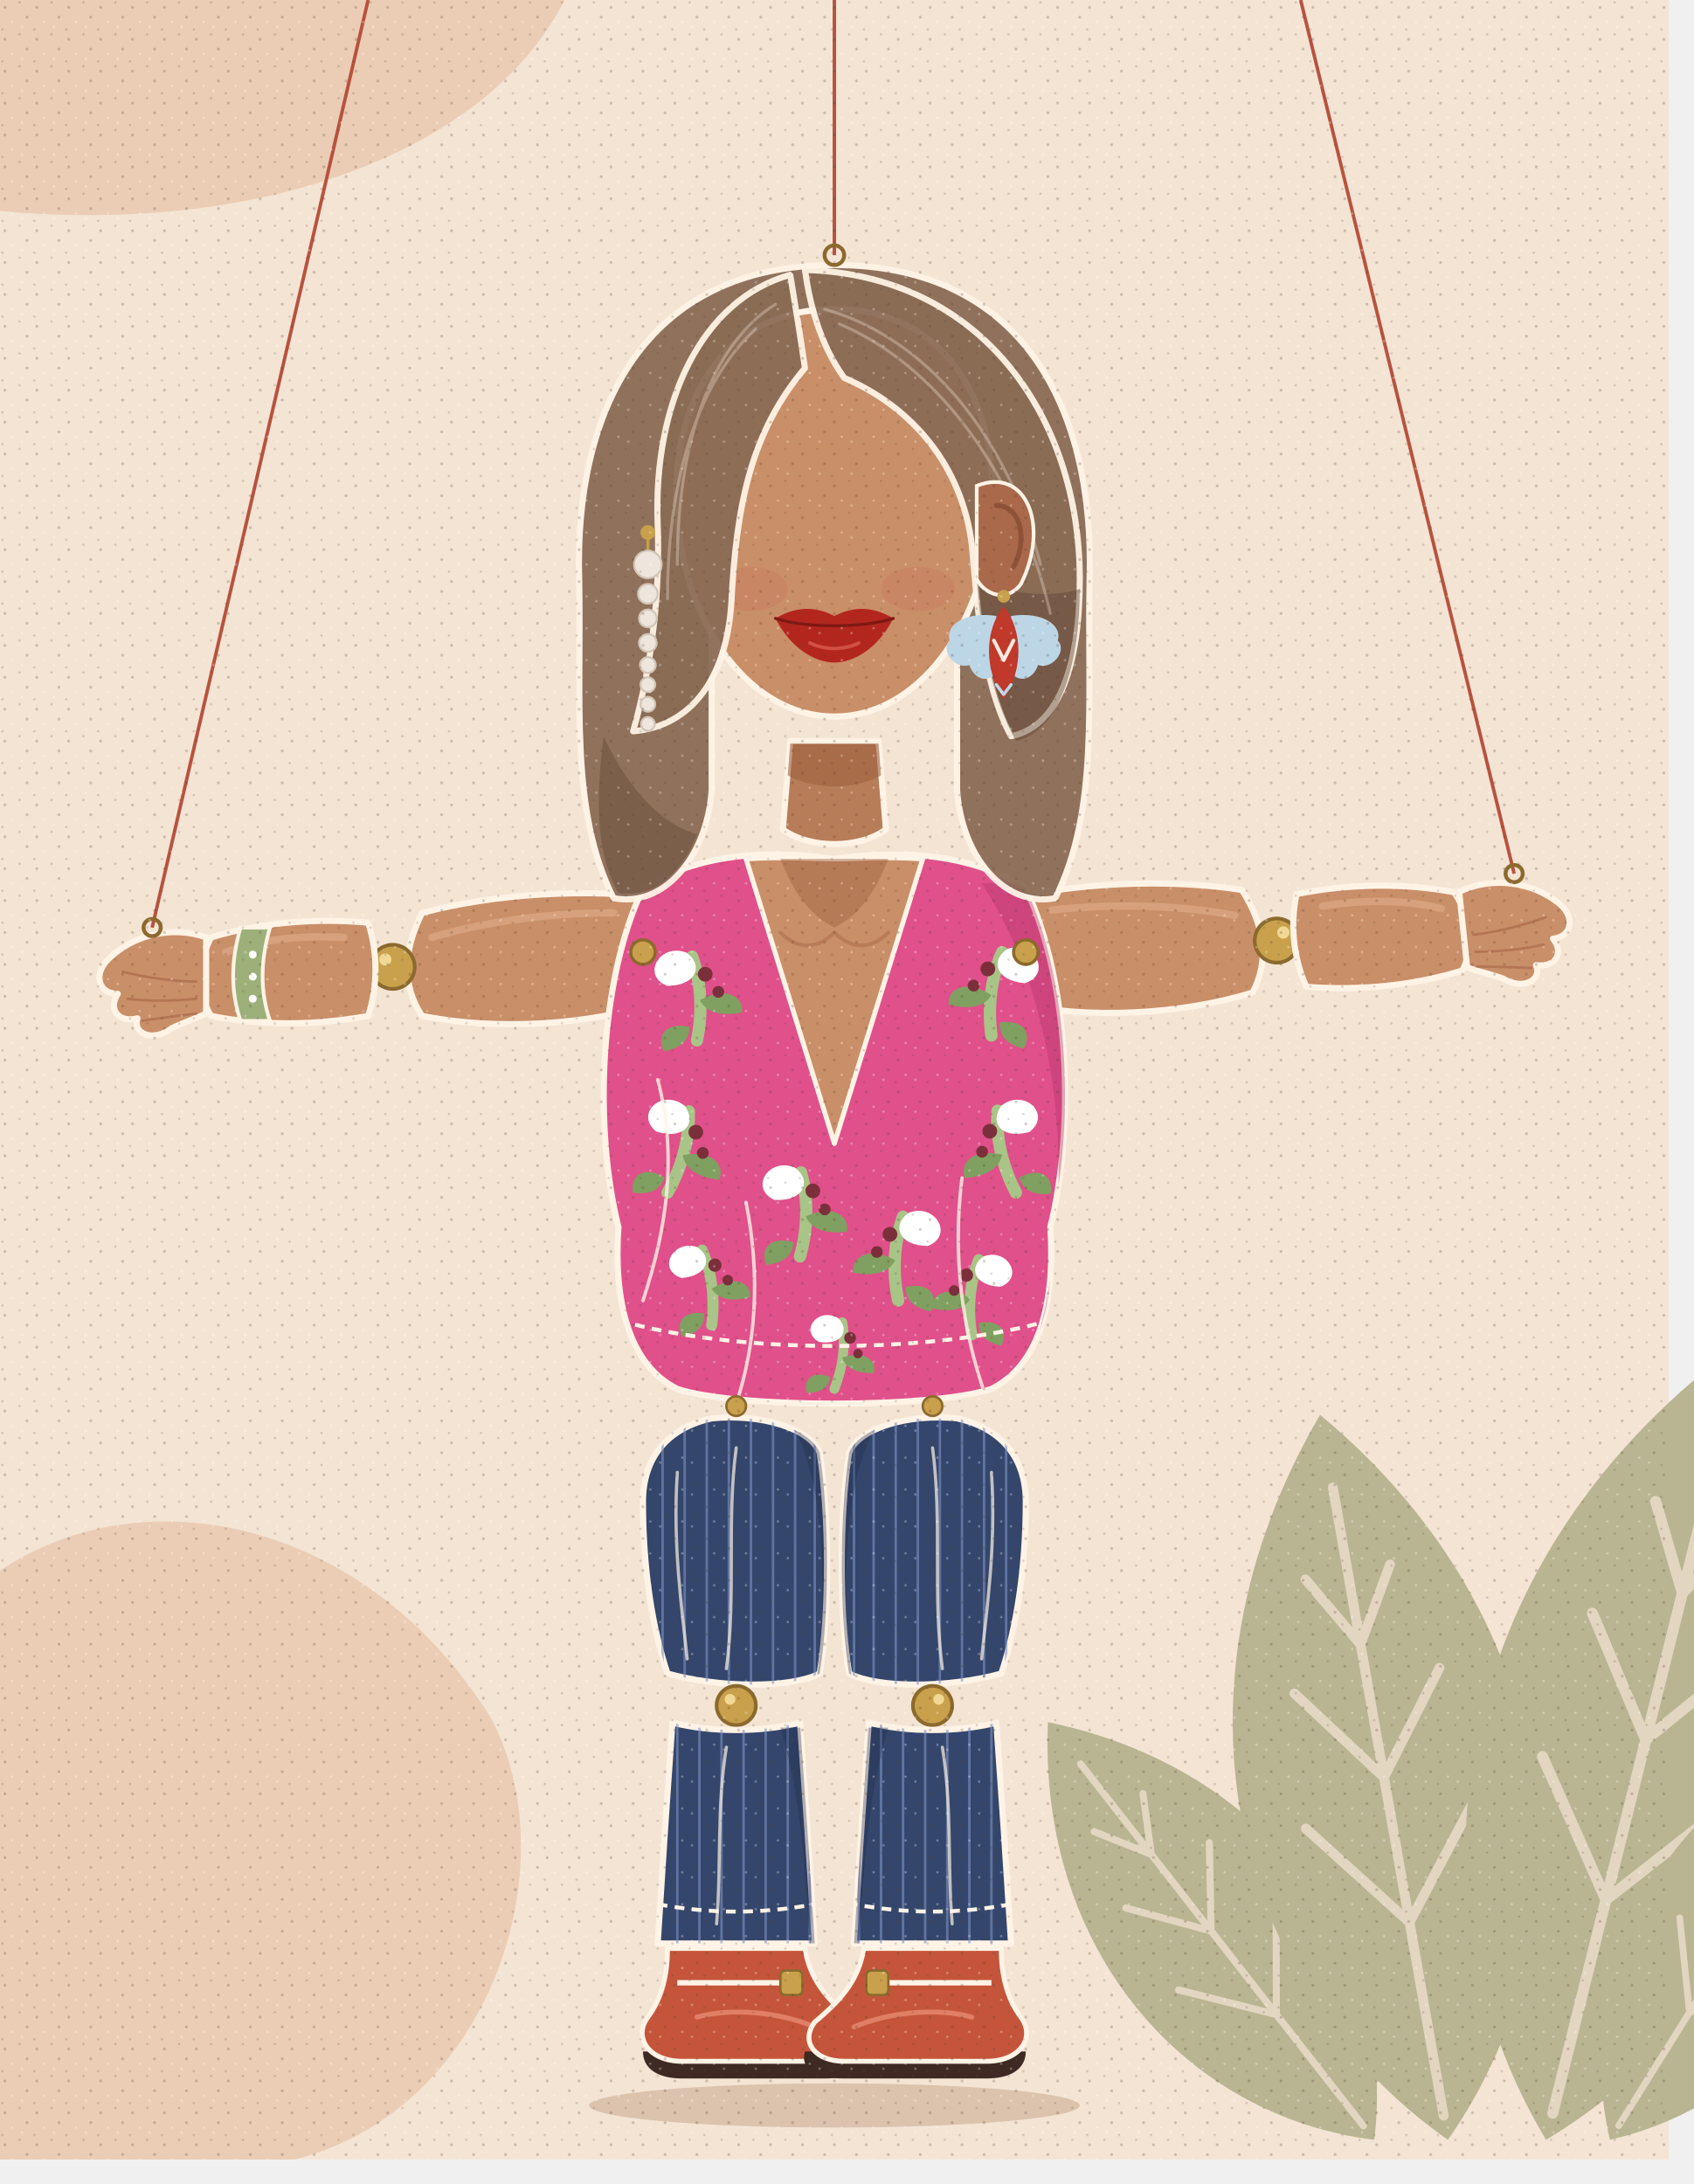
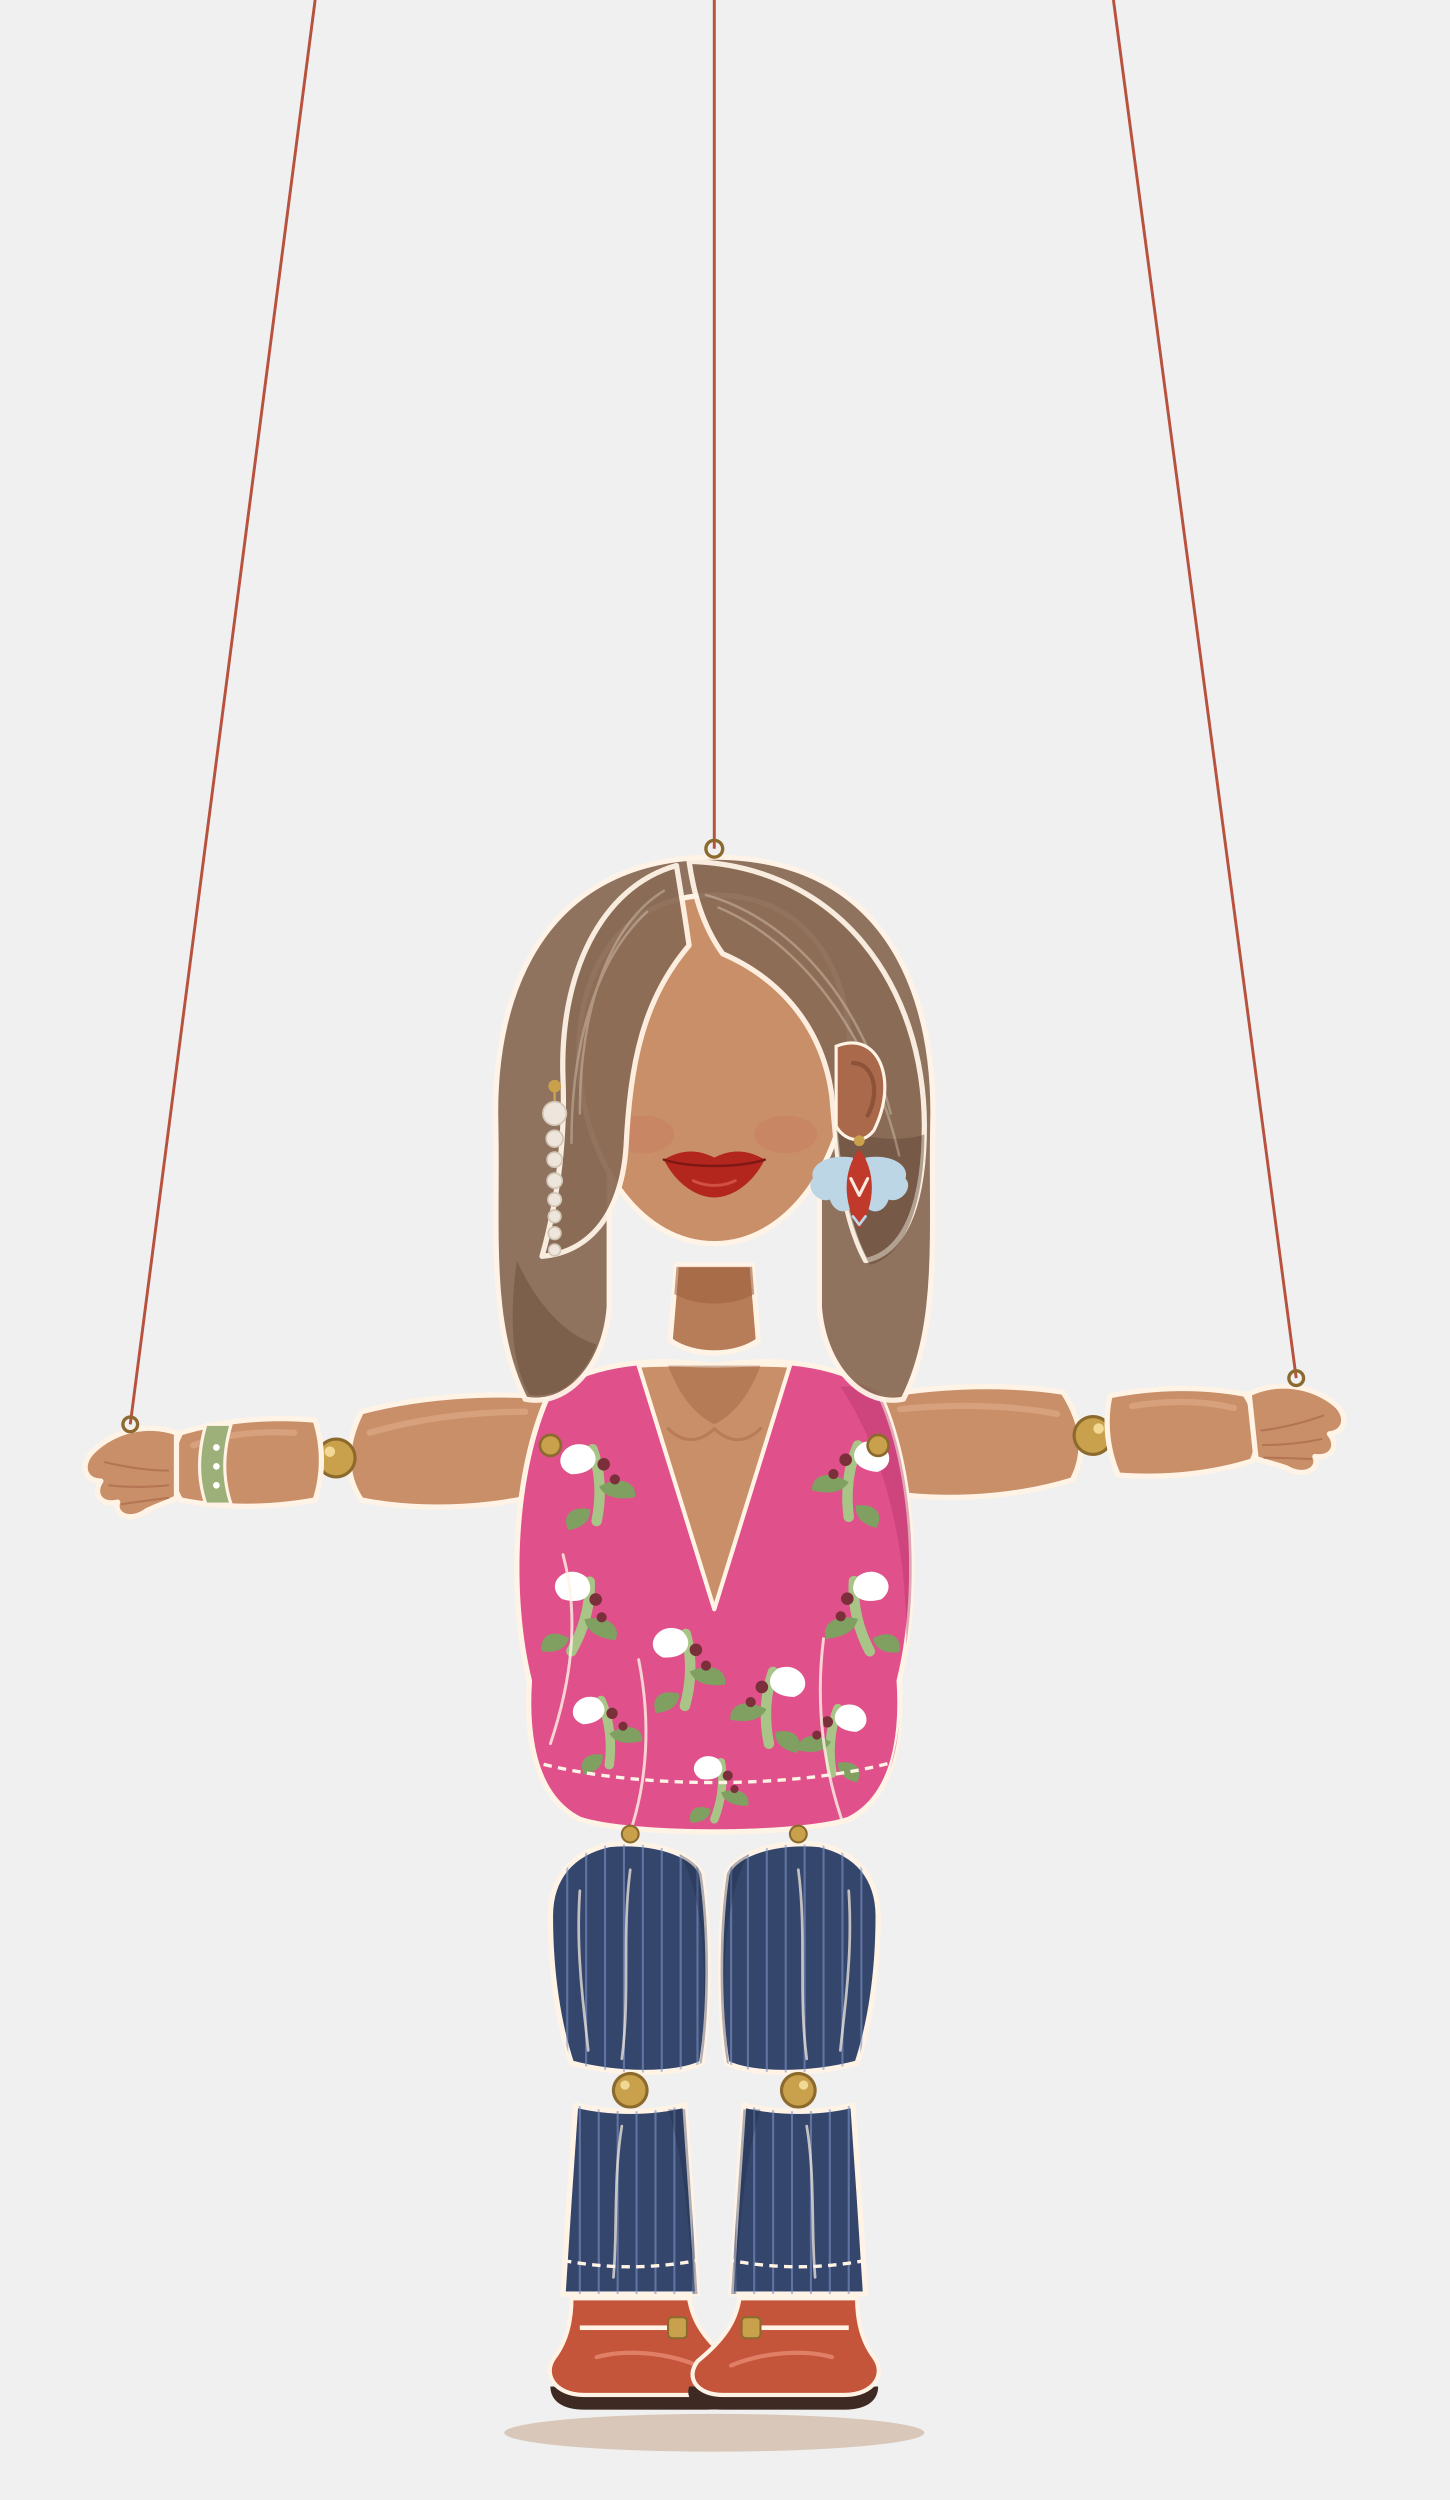
- <svg xmlns="http://www.w3.org/2000/svg" width="100%" viewBox="0 0 690 890" role="group" aria-labelledby="puppet-title" aria-describedby="puppet-description">
+ <svg xmlns="http://www.w3.org/2000/svg" width="100%" viewBox="0 0 690 1190" role="group" aria-labelledby="puppet-title" aria-describedby="puppet-description">
  <defs>
    <path id="torso" d="M 262 362 C 284 348 312 346 340 350 C 368 346 396 348 418 362 C 436 400 438 460 428 500 C 430 530 424 556 404 566 C 380 574 300 574 276 566 C 256 556 250 530 252 500 C 242 460 244 400 262 362 Z" />
    <path id="thL" d="M 290 578 C 272 582 262 594 262 612 C 262 640 266 664 272 682 C 294 688 322 688 334 682 C 338 658 338 618 334 592 C 330 582 310 576 290 578Z" />
    <path id="shL" d="M 274 702 C 272 730 270 760 268 792 L 332 792 C 330 760 328 730 326 702 C 310 706 290 706 274 702Z" />
    <clipPath id="cT">
      <use href="#torso" />
    </clipPath>
    <clipPath id="cTh">
      <use href="#thL" />
    </clipPath>
    <clipPath id="cSh">
      <use href="#shL" />
    </clipPath>
    <g id="fl">
      <path d="M0 0 C4 -10 6 -22 4 -34" stroke="#A9C487" stroke-width="5" stroke-linecap="round" fill="none" />
      <path d="M4 -16 C16 -20 22 -14 20 -8 C12 -8 6 -10 4 -16Z" fill="#7FA060" />
      <path d="M-2 -6 C-12 -10 -16 -4 -14 2 C-8 2 -3 0 -2 -6Z" fill="#7FA060" />
      <path d="M-8 -24 C-18 -30 -8 -42 2 -36 C8 -30 4 -22 -8 -24Z" fill="#fff" />
      <circle cx="8" cy="-26" r="3" fill="#7B2F3B" />
      <circle cx="12" cy="-18" r="2.4" fill="#7B2F3B" />
    </g>
    <g id="lf">
      <path d="M 0 0 C -30 -30 -34 -80 0 -120 C 34 -80 30 -30 0 0Z" fill="#B9B592" />
      <path d="M 0 -4 L 0 -108 M 0 -36 L -14 -54 M 0 -36 L 14 -54 M 0 -60 L -12 -76 M 0 -60 L 12 -76 M 0 -82 L -7 -94 M 0 -82 L 7 -94" stroke="#F4E4D4" stroke-width="1.6" opacity="0.7" fill="none" stroke-linecap="round" />
    </g>
    <pattern id="gr" width="13" height="13" patternUnits="userSpaceOnUse">
      <circle cx="2" cy="3" r="0.6" fill="#5A4030" opacity="0.5" />
      <circle cx="8" cy="1" r="0.5" fill="#5A4030" opacity="0.4" />
      <circle cx="11" cy="7" r="0.6" fill="#5A4030" opacity="0.5" />
      <circle cx="5" cy="9" r="0.5" fill="#fff" opacity="0.6" />
      <circle cx="1" cy="12" r="0.5" fill="#5A4030" opacity="0.4" />
      <circle cx="9" cy="11" r="0.5" fill="#fff" opacity="0.6" />
    </pattern>
    <g id="armL">
      <path d="M 270 366 C 240 362 202 364 172 372 C 164 388 164 402 172 414 C 202 420 240 418 270 408Z" fill="#C98F68" stroke="#FFF3E6" stroke-width="2.5" stroke-linejoin="round" />
      <path d="M 250 372 C 222 372 196 376 176 382" stroke="#E0AD88" stroke-width="3" opacity="0.6" fill="none" stroke-linecap="round" />
      <circle cx="160" cy="394" r="9" fill="#C9A04B" stroke="#8C6A2E" stroke-width="1.5" />
      <circle cx="157" cy="391" r="2.5" fill="#F1D894" />
      <path d="M 150 376 C 128 374 106 376 86 382 C 80 394 80 404 86 414 C 106 418 128 418 150 414 C 154 402 154 388 150 376Z" fill="#C98F68" stroke="#FFF3E6" stroke-width="2.5" stroke-linejoin="round" />
      <path d="M 140 382 C 122 381 106 383 92 388" stroke="#E0AD88" stroke-width="3" opacity="0.6" fill="none" stroke-linecap="round" />
      <path d="M 84 382 C 70 377 54 381 44 391 C 38 397 40 405 48 405 C 44 411 48 417 56 415 C 54 421 62 425 70 419 C 74 417 80 415 84 413 Z" fill="#C98F68" stroke="#FFF3E6" stroke-width="2.5" stroke-linejoin="round" />
      <path d="M 50 396 C 58 398 70 400 80 400 M 52 407 C 60 408 70 408 80 407 M 58 416 C 64 415 72 414 80 413" stroke="#A9694A" stroke-width="1" opacity="0.7" fill="none" stroke-linecap="round" />
    </g>
    <g id="legL">
      <use href="#thL" fill="#34466B" stroke="#FFF3E6" stroke-width="2.5" stroke-linejoin="round" />
      <g clip-path="url(#cTh)">
        <g stroke="#7F93C4" stroke-width="1" opacity="0.6">
          <path d="M 270 578 V 690 M 279 578 V 690 M 288 578 V 690 M 297 578 V 690 M 306 578 V 690 M 315 578 V 690 M 324 578 V 690 M 332 578 V 690" />
        </g>
        <path d="M 322 580 C 336 600 338 650 332 690 L 345 690 L 345 580Z" fill="#1F2C4A" opacity="0.35" />
        <path d="M 300 590 C 296 620 300 650 296 680 M 276 600 C 274 630 278 656 280 676" stroke="#FFF3E6" stroke-width="1.3" opacity="0.7" fill="none" stroke-linecap="round" />
      </g>
      <circle cx="300" cy="695" r="8" fill="#C9A04B" stroke="#8C6A2E" stroke-width="1.5" />
      <circle cx="297.5" cy="692.5" r="2.2" fill="#F1D894" />
      <use href="#shL" fill="#34466B" stroke="#FFF3E6" stroke-width="2.5" stroke-linejoin="round" />
      <g clip-path="url(#cSh)">
        <g stroke="#7F93C4" stroke-width="1" opacity="0.6">
          <path d="M 276 700 V 792 M 285 700 V 792 M 294 700 V 792 M 303 700 V 792 M 312 700 V 792 M 321 700 V 792 M 330 700 V 792" />
        </g>
        <path d="M 318 704 C 326 730 328 760 330 792 L 340 792 L 340 704Z" fill="#1F2C4A" opacity="0.35" />
        <path d="M 296 712 C 292 736 294 760 292 784" stroke="#FFF3E6" stroke-width="1.3" opacity="0.7" fill="none" stroke-linecap="round" />
      </g>
      <path d="M 268 776 C 290 780 310 780 332 776" stroke="#FFF3E6" stroke-width="1.6" stroke-dasharray="4 3" fill="none" />
      <path d="M 262 836 C 262 843 268 847 278 847 L 336 847 C 348 847 354 843 352 836Z" fill="#3E2A22" />
      <path d="M 272 794 L 328 794 C 330 806 336 814 348 824 C 354 832 348 840 336 840 L 278 840 C 264 840 258 830 264 822 C 270 814 272 804 272 794Z" fill="#C4553B" stroke="#FFF3E6" stroke-width="2" stroke-linejoin="round" />
      <path d="M 276 808 L 326 808" stroke="#FFF3E6" stroke-width="2.2" />
      <rect x="318" y="803" width="9" height="10" rx="2" fill="#C9A04B" stroke="#8C6A2E" stroke-width="1" />
      <path d="M 284 822 C 298 818 318 820 332 826" stroke="#E88A70" stroke-width="2" opacity="0.8" fill="none" stroke-linecap="round" />
    </g>
  </defs>
-   <rect width="680" height="880" fill="#F4E4D4" />
-   <path d="M 0 0 L 230 0 C 200 60 110 96 0 86Z" fill="#EBCDB5" />
-   <path d="M 0 640 C 60 600 150 620 200 700 C 232 760 200 860 120 880 L 0 880Z" fill="#EBCDB5" />
-   <use href="#lf" transform="translate(560,872) rotate(-38) scale(1.8)" />
-   <use href="#lf" transform="translate(590,872) rotate(-10) scale(2.5)" />
-   <use href="#lf" transform="translate(630,872) rotate(14) scale(2.8)" />
-   <use href="#lf" transform="translate(656,872) rotate(32) scale(1.7)" />
-   <ellipse cx="340" cy="858" rx="100" ry="9" fill="#C9AE94" opacity="0.6" />
-   <path d="M 340 0 L 340 104" stroke="#B8523E" stroke-width="1.4" fill="none" class="puppet-string" />
-   <path d="M 150 0 L 62 378" stroke="#B8523E" stroke-width="1.4" fill="none" class="puppet-string" />
-   <path d="M 530 0 L 617 356" stroke="#B8523E" stroke-width="1.4" fill="none" class="puppet-string" />
-   <g id="puppet-arm-left" class="puppet-grab" role="button" tabindex="0" aria-label="Drag left arm" data-pivot="262,388">
-     <use href="#armL" />
-     <path d="M 98 378 C 94 392 94 404 98 416 L 110 416 C 106 404 106 392 110 378Z" fill="#9DB07A" stroke="#FFF3E6" stroke-width="1.5" />
-     <circle cx="103" cy="389" r="1.6" fill="#fff" />
-     <circle cx="103" cy="398" r="1.6" fill="#fff" />
-     <circle cx="103" cy="407" r="1.6" fill="#fff" />
+   <ellipse cx="340" cy="1158" rx="100" ry="9" fill="#C9AE94" opacity="0.6" />
+   <path id="puppet-string-head" d="M 340 0 L 340 404" stroke="#B8523E" stroke-width="1.4" fill="none" class="puppet-string" />
+   <path id="puppet-string-left" d="M 150 0 L 62 678" stroke="#B8523E" stroke-width="1.4" fill="none" class="puppet-string" />
+   <path id="puppet-string-right" d="M 530 0 L 617 656" stroke="#B8523E" stroke-width="1.4" fill="none" class="puppet-string" />
+   <g id="puppet-body" transform="translate(0 300)">
+     <g id="puppet-arm-left" class="puppet-grab" role="button" tabindex="0" aria-label="Drag left arm" data-pivot="262,388">
+       <use href="#armL" />
+       <path d="M 98 378 C 94 392 94 404 98 416 L 110 416 C 106 404 106 392 110 378Z" fill="#9DB07A" stroke="#FFF3E6" stroke-width="1.5" />
+       <circle cx="103" cy="389" r="1.6" fill="#fff" />
+       <circle cx="103" cy="398" r="1.6" fill="#fff" />
+       <circle cx="103" cy="407" r="1.6" fill="#fff" />
+     </g>
+     <g id="puppet-arm-right" class="puppet-grab" role="button" tabindex="0" aria-label="Drag right arm" data-pivot="418,388">
+       <use href="#armL" transform="translate(680,0) scale(-1,1) rotate(6 262 386)" />
+     </g>
+     <g id="puppet-leg-left" class="puppet-grab" role="button" tabindex="0" aria-label="Drag left leg" data-pivot="300,573">
+       <use href="#legL" />
+     </g>
+     <g id="puppet-leg-right" class="puppet-grab" role="button" tabindex="0" aria-label="Drag right leg" data-pivot="380,573">
+       <use href="#legL" transform="translate(680,0) scale(-1,1)" />
+     </g>
+     <g id="puppet-torso" class="puppet-grab" role="button" tabindex="0" aria-label="Move the puppet" data-pivot="340,388">
+       <use href="#torso" fill="#E0508A" stroke="#FFF3E6" stroke-width="2.5" stroke-linejoin="round" />
+       <g clip-path="url(#cT)">
+         <path d="M 400 360 C 440 420 440 520 410 580 L 460 580 L 460 360Z" fill="#B5316A" opacity="0.4" />
+         <use href="#fl" transform="translate(284,424) rotate(-10)" />
+         <use href="#fl" transform="translate(272,486) rotate(8)" />
+         <use href="#fl" transform="translate(290,540) rotate(-14) scale(0.9)" />
+         <use href="#fl" transform="translate(404,422) rotate(14) scale(-1,1)" />
+         <use href="#fl" transform="translate(414,486) rotate(-6) scale(-1,1)" />
+         <use href="#fl" transform="translate(396,544) rotate(12) scale(-0.9,0.9)" />
+         <use href="#fl" transform="translate(326,512) rotate(-6)" />
+         <use href="#fl" transform="translate(366,530) rotate(10) scale(-1,1)" />
+         <use href="#fl" transform="translate(340,566) rotate(0) scale(0.8)" />
+         <path d="M 268 440 C 276 470 272 500 262 530 M 304 490 C 310 520 308 548 300 572 M 392 480 C 388 512 392 542 402 570" stroke="#FFF3E6" stroke-width="1.4" opacity="0.8" fill="none" stroke-linecap="round" />
+         <path d="M 252 538 C 300 552 380 552 428 538" stroke="#FFF3E6" stroke-width="1.6" stroke-dasharray="4 3" fill="none" />
+       </g>
+       <path d="M 304 350 C 320 349 330 350 340 350 C 350 350 360 349 376 350 L 340 466 Z" fill="#C98F68" stroke="#FFF3E6" stroke-width="2" stroke-linejoin="round" />
+       <path d="M 318 350 L 362 350 C 356 366 348 374 340 378 C 332 374 324 366 318 350Z" fill="#9E6140" opacity="0.45" />
+       <path d="M 318 380 C 326 388 334 386 340 380 C 346 386 354 388 362 380" stroke="#A9694A" stroke-width="1.5" opacity="0.5" fill="none" stroke-linecap="round" />
+       <circle cx="262" cy="388" r="5" fill="#C9A04B" stroke="#8C6A2E" stroke-width="1.3" />
+       <circle cx="418" cy="388" r="5" fill="#C9A04B" stroke="#8C6A2E" stroke-width="1.3" />
+       <circle cx="300" cy="573" r="4" fill="#C9A04B" stroke="#8C6A2E" stroke-width="1" />
+       <circle cx="380" cy="573" r="4" fill="#C9A04B" stroke="#8C6A2E" stroke-width="1" />
+       <path d="M 322 302 L 358 302 L 361 338 C 350 346 330 346 319 338 Z" fill="#B77C58" stroke="#FFF3E6" stroke-width="2.5" stroke-linejoin="round" />
+       <path d="M 322 303 L 358 303 L 359 316 C 348 322 332 322 321 316Z" fill="#9E6140" opacity="0.6" />
+     </g>
+     <g id="puppet-head" class="puppet-grab" role="button" tabindex="0" aria-label="Drag to move the puppet’s head" data-pivot="340,250">
+       <path d="M 340 108 C 262 108 234 168 236 236 C 237 286 232 330 250 366 C 270 370 288 350 290 322 L 290 240 L 390 240 L 390 322 C 392 350 410 370 430 366 C 448 330 443 286 444 236 C 446 168 418 108 340 108Z" fill="#8A6B55" opacity="0.94" stroke="#FFF3E6" stroke-width="2.5" stroke-linejoin="round" />
+       <path d="M 246 300 C 242 330 244 350 252 364 C 266 366 278 356 284 340 C 270 336 256 322 246 300Z" fill="#5E4333" opacity="0.4" />
+       <path d="M 340 126 C 292 126 272 168 276 212 C 280 256 306 292 340 292 C 374 292 400 256 404 212 C 408 168 388 126 340 126 Z" fill="#C98F68" stroke="#FFF3E6" stroke-width="2.5" stroke-linejoin="round" />
+       <ellipse cx="306" cy="240" rx="15" ry="9" fill="#C96F5A" opacity="0.28" />
+       <ellipse cx="374" cy="240" rx="15" ry="9" fill="#C96F5A" opacity="0.28" />
+       <path d="M 316 252 C 326 246 334 248 340 251 C 346 248 354 246 364 252 C 358 264 348 270 340 270 C 332 270 322 264 316 252 Z" fill="#B3261E" />
+       <path d="M 316 252 C 328 256 352 256 364 252" stroke="#7E1812" stroke-width="1.2" fill="none" stroke-linecap="round" />
+       <path d="M 330 262 C 336 265 344 265 350 262" stroke="#D9594C" stroke-width="1.4" opacity="0.8" fill="none" stroke-linecap="round" />
+       <path d="M 322 112 C 286 122 266 164 268 214 C 269 240 266 270 258 298 C 282 296 296 276 298 246 C 300 206 306 176 328 150 C 326 136 324 124 322 112Z" fill="#8A6B55" opacity="0.94" stroke="#FFF3E6" stroke-width="2.5" stroke-linejoin="round" />
+       <path d="M 328 110 C 330 124 334 140 344 154 C 372 166 392 190 396 222 C 398 244 400 278 412 300 C 432 296 440 270 440 236 C 440 170 400 112 328 110Z" fill="#8A6B55" opacity="0.94" stroke="#FFF3E6" stroke-width="2.5" stroke-linejoin="round" />
+       <path d="M 398 236 C 400 262 404 284 414 302 C 432 298 440 270 440 240 C 428 244 410 242 398 236Z" fill="#5E4333" opacity="0.45" />
+       <path d="M 336 126 C 372 136 408 170 424 230 M 342 132 C 380 148 414 190 428 250 M 316 124 C 290 140 276 180 276 230 M 308 134 C 284 156 272 196 272 244" stroke="#FFF3E6" stroke-width="1.2" opacity="0.3" fill="none" stroke-linecap="round" />
+       <path d="M 398 198 C 418 190 428 214 416 238 C 410 246 401 242 398 236Z" fill="#A9694A" stroke="#FFF3E6" stroke-width="1.5" />
+       <path d="M 406 206 C 416 206 419 220 413 231" stroke="#8E5238" stroke-width="2" fill="none" stroke-linecap="round" />
+       <g transform="translate(409,245)">
+         <circle cx="0" cy="-2" r="2.6" fill="#C9A04B" />
+         <path d="M -3 6 C -16 4 -24 10 -22 16 C -26 20 -20 28 -14 26 C -12 32 -6 34 -2 28 Z" fill="#BCD6E6" />
+         <path d="M 3 6 C 16 4 24 10 22 16 C 26 20 20 28 14 26 C 12 32 6 34 2 28 Z" fill="#BCD6E6" />
+         <path d="M 0 2 C 8 12 8 28 0 40 C -8 28 -8 12 0 2Z" fill="#C0392B" />
+         <path d="M -4 16 L 0 24 L 4 16" stroke="#FBE9E0" stroke-width="1.5" fill="none" stroke-linecap="round" stroke-linejoin="round" />
+         <path d="M -3 34 L 0 38 L 3 34" stroke="#BCD6E6" stroke-width="1.3" fill="none" stroke-linecap="round" stroke-linejoin="round" />
+       </g>
+       <path d="M 264 218 L 264 226" stroke="#C9A04B" stroke-width="1.2" />
+       <circle cx="264" cy="217" r="3" fill="#C9A04B" />
+       <g fill="#EEE6DC" stroke="#D2C5B6" stroke-width="0.8">
+         <circle cx="264" cy="230" r="5.6" />
+         <circle cx="264" cy="242" r="4" />
+         <circle cx="264" cy="252" r="3.6" />
+         <circle cx="264" cy="262" r="3.6" />
+         <circle cx="264" cy="271" r="3.2" />
+         <circle cx="264" cy="279" r="3" />
+         <circle cx="264" cy="287" r="3" />
+         <circle cx="264" cy="295" r="2.8" />
+       </g>
+     </g>
+     <circle id="puppet-anchor-head" cx="340" cy="104" r="4" fill="none" stroke="#8C6A2E" stroke-width="1.6" />
+     <circle id="puppet-anchor-left" cx="62" cy="378" r="3.5" fill="none" stroke="#8C6A2E" stroke-width="1.6" />
+     <circle id="puppet-anchor-right" cx="617" cy="356" r="3.5" fill="none" stroke="#8C6A2E" stroke-width="1.6" />
  </g>
-   <g id="puppet-arm-right" class="puppet-grab" role="button" tabindex="0" aria-label="Drag right arm" data-pivot="418,388">
-     <use href="#armL" transform="translate(680,0) scale(-1,1) rotate(6 262 386)" />
-   </g>
-   <g id="puppet-leg-left" class="puppet-grab" role="button" tabindex="0" aria-label="Drag left leg" data-pivot="300,573">
-     <use href="#legL" />
-   </g>
-   <g id="puppet-leg-right" class="puppet-grab" role="button" tabindex="0" aria-label="Drag right leg" data-pivot="380,573">
-     <use href="#legL" transform="translate(680,0) scale(-1,1)" />
-   </g>
-   <g id="puppet-torso" class="puppet-grab" role="button" tabindex="0" aria-label="Move the puppet" data-pivot="340,388">
-     <use href="#torso" fill="#E0508A" stroke="#FFF3E6" stroke-width="2.5" stroke-linejoin="round" />
-     <g clip-path="url(#cT)">
-       <path d="M 400 360 C 440 420 440 520 410 580 L 460 580 L 460 360Z" fill="#B5316A" opacity="0.4" />
-       <use href="#fl" transform="translate(284,424) rotate(-10)" />
-       <use href="#fl" transform="translate(272,486) rotate(8)" />
-       <use href="#fl" transform="translate(290,540) rotate(-14) scale(0.9)" />
-       <use href="#fl" transform="translate(404,422) rotate(14) scale(-1,1)" />
-       <use href="#fl" transform="translate(414,486) rotate(-6) scale(-1,1)" />
-       <use href="#fl" transform="translate(396,544) rotate(12) scale(-0.9,0.9)" />
-       <use href="#fl" transform="translate(326,512) rotate(-6)" />
-       <use href="#fl" transform="translate(366,530) rotate(10) scale(-1,1)" />
-       <use href="#fl" transform="translate(340,566) rotate(0) scale(0.8)" />
-       <path d="M 268 440 C 276 470 272 500 262 530 M 304 490 C 310 520 308 548 300 572 M 392 480 C 388 512 392 542 402 570" stroke="#FFF3E6" stroke-width="1.4" opacity="0.8" fill="none" stroke-linecap="round" />
-       <path d="M 252 538 C 300 552 380 552 428 538" stroke="#FFF3E6" stroke-width="1.6" stroke-dasharray="4 3" fill="none" />
-     </g>
-     <path d="M 304 350 C 320 349 330 350 340 350 C 350 350 360 349 376 350 L 340 466 Z" fill="#C98F68" stroke="#FFF3E6" stroke-width="2" stroke-linejoin="round" />
-     <path d="M 318 350 L 362 350 C 356 366 348 374 340 378 C 332 374 324 366 318 350Z" fill="#9E6140" opacity="0.45" />
-     <path d="M 318 380 C 326 388 334 386 340 380 C 346 386 354 388 362 380" stroke="#A9694A" stroke-width="1.5" opacity="0.5" fill="none" stroke-linecap="round" />
-     <circle cx="262" cy="388" r="5" fill="#C9A04B" stroke="#8C6A2E" stroke-width="1.3" />
-     <circle cx="418" cy="388" r="5" fill="#C9A04B" stroke="#8C6A2E" stroke-width="1.3" />
-     <circle cx="300" cy="573" r="4" fill="#C9A04B" stroke="#8C6A2E" stroke-width="1" />
-     <circle cx="380" cy="573" r="4" fill="#C9A04B" stroke="#8C6A2E" stroke-width="1" />
-     <path d="M 322 302 L 358 302 L 361 338 C 350 346 330 346 319 338 Z" fill="#B77C58" stroke="#FFF3E6" stroke-width="2.5" stroke-linejoin="round" />
-     <path d="M 322 303 L 358 303 L 359 316 C 348 322 332 322 321 316Z" fill="#9E6140" opacity="0.6" />
-   </g>
-   <g id="puppet-head" class="puppet-grab" role="button" tabindex="0" aria-label="Tap to make the puppet nod" data-pivot="340,250">
-     <path d="M 340 108 C 262 108 234 168 236 236 C 237 286 232 330 250 366 C 270 370 288 350 290 322 L 290 240 L 390 240 L 390 322 C 392 350 410 370 430 366 C 448 330 443 286 444 236 C 446 168 418 108 340 108Z" fill="#8A6B55" opacity="0.94" stroke="#FFF3E6" stroke-width="2.5" stroke-linejoin="round" />
-     <path d="M 246 300 C 242 330 244 350 252 364 C 266 366 278 356 284 340 C 270 336 256 322 246 300Z" fill="#5E4333" opacity="0.4" />
-     <path d="M 340 126 C 292 126 272 168 276 212 C 280 256 306 292 340 292 C 374 292 400 256 404 212 C 408 168 388 126 340 126 Z" fill="#C98F68" stroke="#FFF3E6" stroke-width="2.5" stroke-linejoin="round" />
-     <ellipse cx="306" cy="240" rx="15" ry="9" fill="#C96F5A" opacity="0.28" />
-     <ellipse cx="374" cy="240" rx="15" ry="9" fill="#C96F5A" opacity="0.28" />
-     <path d="M 316 252 C 326 246 334 248 340 251 C 346 248 354 246 364 252 C 358 264 348 270 340 270 C 332 270 322 264 316 252 Z" fill="#B3261E" />
-     <path d="M 316 252 C 328 256 352 256 364 252" stroke="#7E1812" stroke-width="1.2" fill="none" stroke-linecap="round" />
-     <path d="M 330 262 C 336 265 344 265 350 262" stroke="#D9594C" stroke-width="1.4" opacity="0.8" fill="none" stroke-linecap="round" />
-     <path d="M 322 112 C 286 122 266 164 268 214 C 269 240 266 270 258 298 C 282 296 296 276 298 246 C 300 206 306 176 328 150 C 326 136 324 124 322 112Z" fill="#8A6B55" opacity="0.94" stroke="#FFF3E6" stroke-width="2.5" stroke-linejoin="round" />
-     <path d="M 328 110 C 330 124 334 140 344 154 C 372 166 392 190 396 222 C 398 244 400 278 412 300 C 432 296 440 270 440 236 C 440 170 400 112 328 110Z" fill="#8A6B55" opacity="0.94" stroke="#FFF3E6" stroke-width="2.5" stroke-linejoin="round" />
-     <path d="M 398 236 C 400 262 404 284 414 302 C 432 298 440 270 440 240 C 428 244 410 242 398 236Z" fill="#5E4333" opacity="0.45" />
-     <path d="M 336 126 C 372 136 408 170 424 230 M 342 132 C 380 148 414 190 428 250 M 316 124 C 290 140 276 180 276 230 M 308 134 C 284 156 272 196 272 244" stroke="#FFF3E6" stroke-width="1.2" opacity="0.3" fill="none" stroke-linecap="round" />
-     <path d="M 398 198 C 418 190 428 214 416 238 C 410 246 401 242 398 236Z" fill="#A9694A" stroke="#FFF3E6" stroke-width="1.5" />
-     <path d="M 406 206 C 416 206 419 220 413 231" stroke="#8E5238" stroke-width="2" fill="none" stroke-linecap="round" />
-     <g transform="translate(409,245)">
-       <circle cx="0" cy="-2" r="2.6" fill="#C9A04B" />
-       <path d="M -3 6 C -16 4 -24 10 -22 16 C -26 20 -20 28 -14 26 C -12 32 -6 34 -2 28 Z" fill="#BCD6E6" />
-       <path d="M 3 6 C 16 4 24 10 22 16 C 26 20 20 28 14 26 C 12 32 6 34 2 28 Z" fill="#BCD6E6" />
-       <path d="M 0 2 C 8 12 8 28 0 40 C -8 28 -8 12 0 2Z" fill="#C0392B" />
-       <path d="M -4 16 L 0 24 L 4 16" stroke="#FBE9E0" stroke-width="1.5" fill="none" stroke-linecap="round" stroke-linejoin="round" />
-       <path d="M -3 34 L 0 38 L 3 34" stroke="#BCD6E6" stroke-width="1.3" fill="none" stroke-linecap="round" stroke-linejoin="round" />
-     </g>
-     <path d="M 264 218 L 264 226" stroke="#C9A04B" stroke-width="1.2" />
-     <circle cx="264" cy="217" r="3" fill="#C9A04B" />
-     <g fill="#EEE6DC" stroke="#D2C5B6" stroke-width="0.8">
-       <circle cx="264" cy="230" r="5.6" />
-       <circle cx="264" cy="242" r="4" />
-       <circle cx="264" cy="252" r="3.6" />
-       <circle cx="264" cy="262" r="3.6" />
-       <circle cx="264" cy="271" r="3.2" />
-       <circle cx="264" cy="279" r="3" />
-       <circle cx="264" cy="287" r="3" />
-       <circle cx="264" cy="295" r="2.8" />
-     </g>
-   </g>
-   <circle cx="340" cy="104" r="4" fill="none" stroke="#8C6A2E" stroke-width="1.6" />
-   <circle cx="62" cy="378" r="3.5" fill="none" stroke="#8C6A2E" stroke-width="1.6" />
-   <circle cx="617" cy="356" r="3.5" fill="none" stroke="#8C6A2E" stroke-width="1.6" />
-   <rect width="680" height="880" fill="url(#gr)" opacity="0.5" />
+   <path class="puppet-string-hit" data-puppet-part="puppet-head" d="M 340 0 L 340 404" />
+   <path class="puppet-string-hit" data-puppet-part="puppet-arm-left" d="M 150 0 L 62 678" />
+   <path class="puppet-string-hit" data-puppet-part="puppet-arm-right" d="M 530 0 L 617 656" />
</svg>
